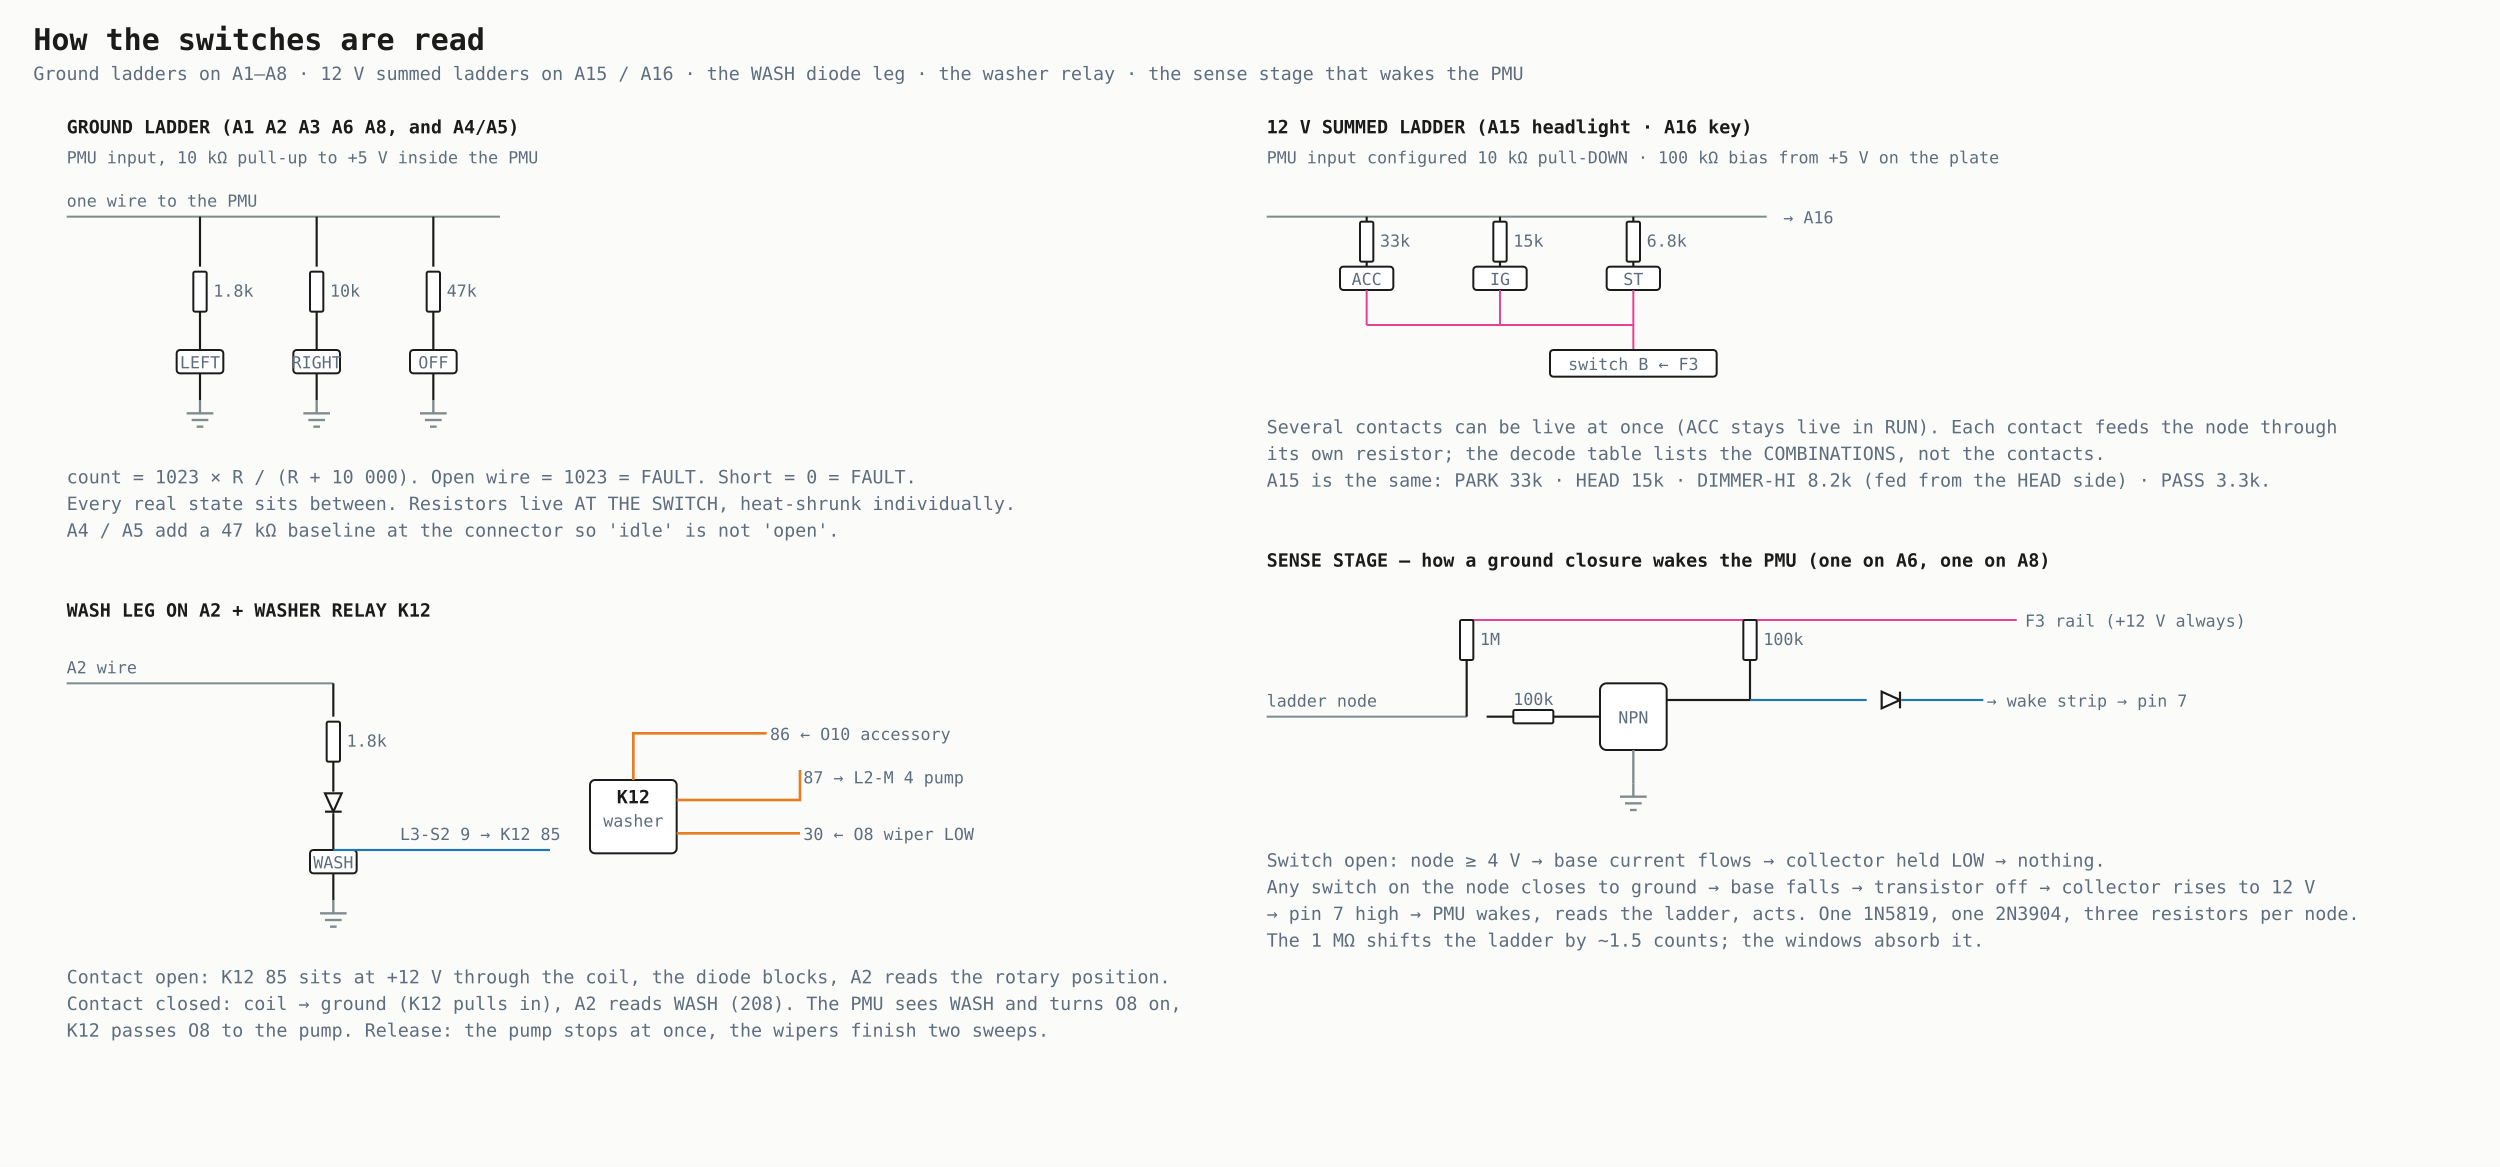
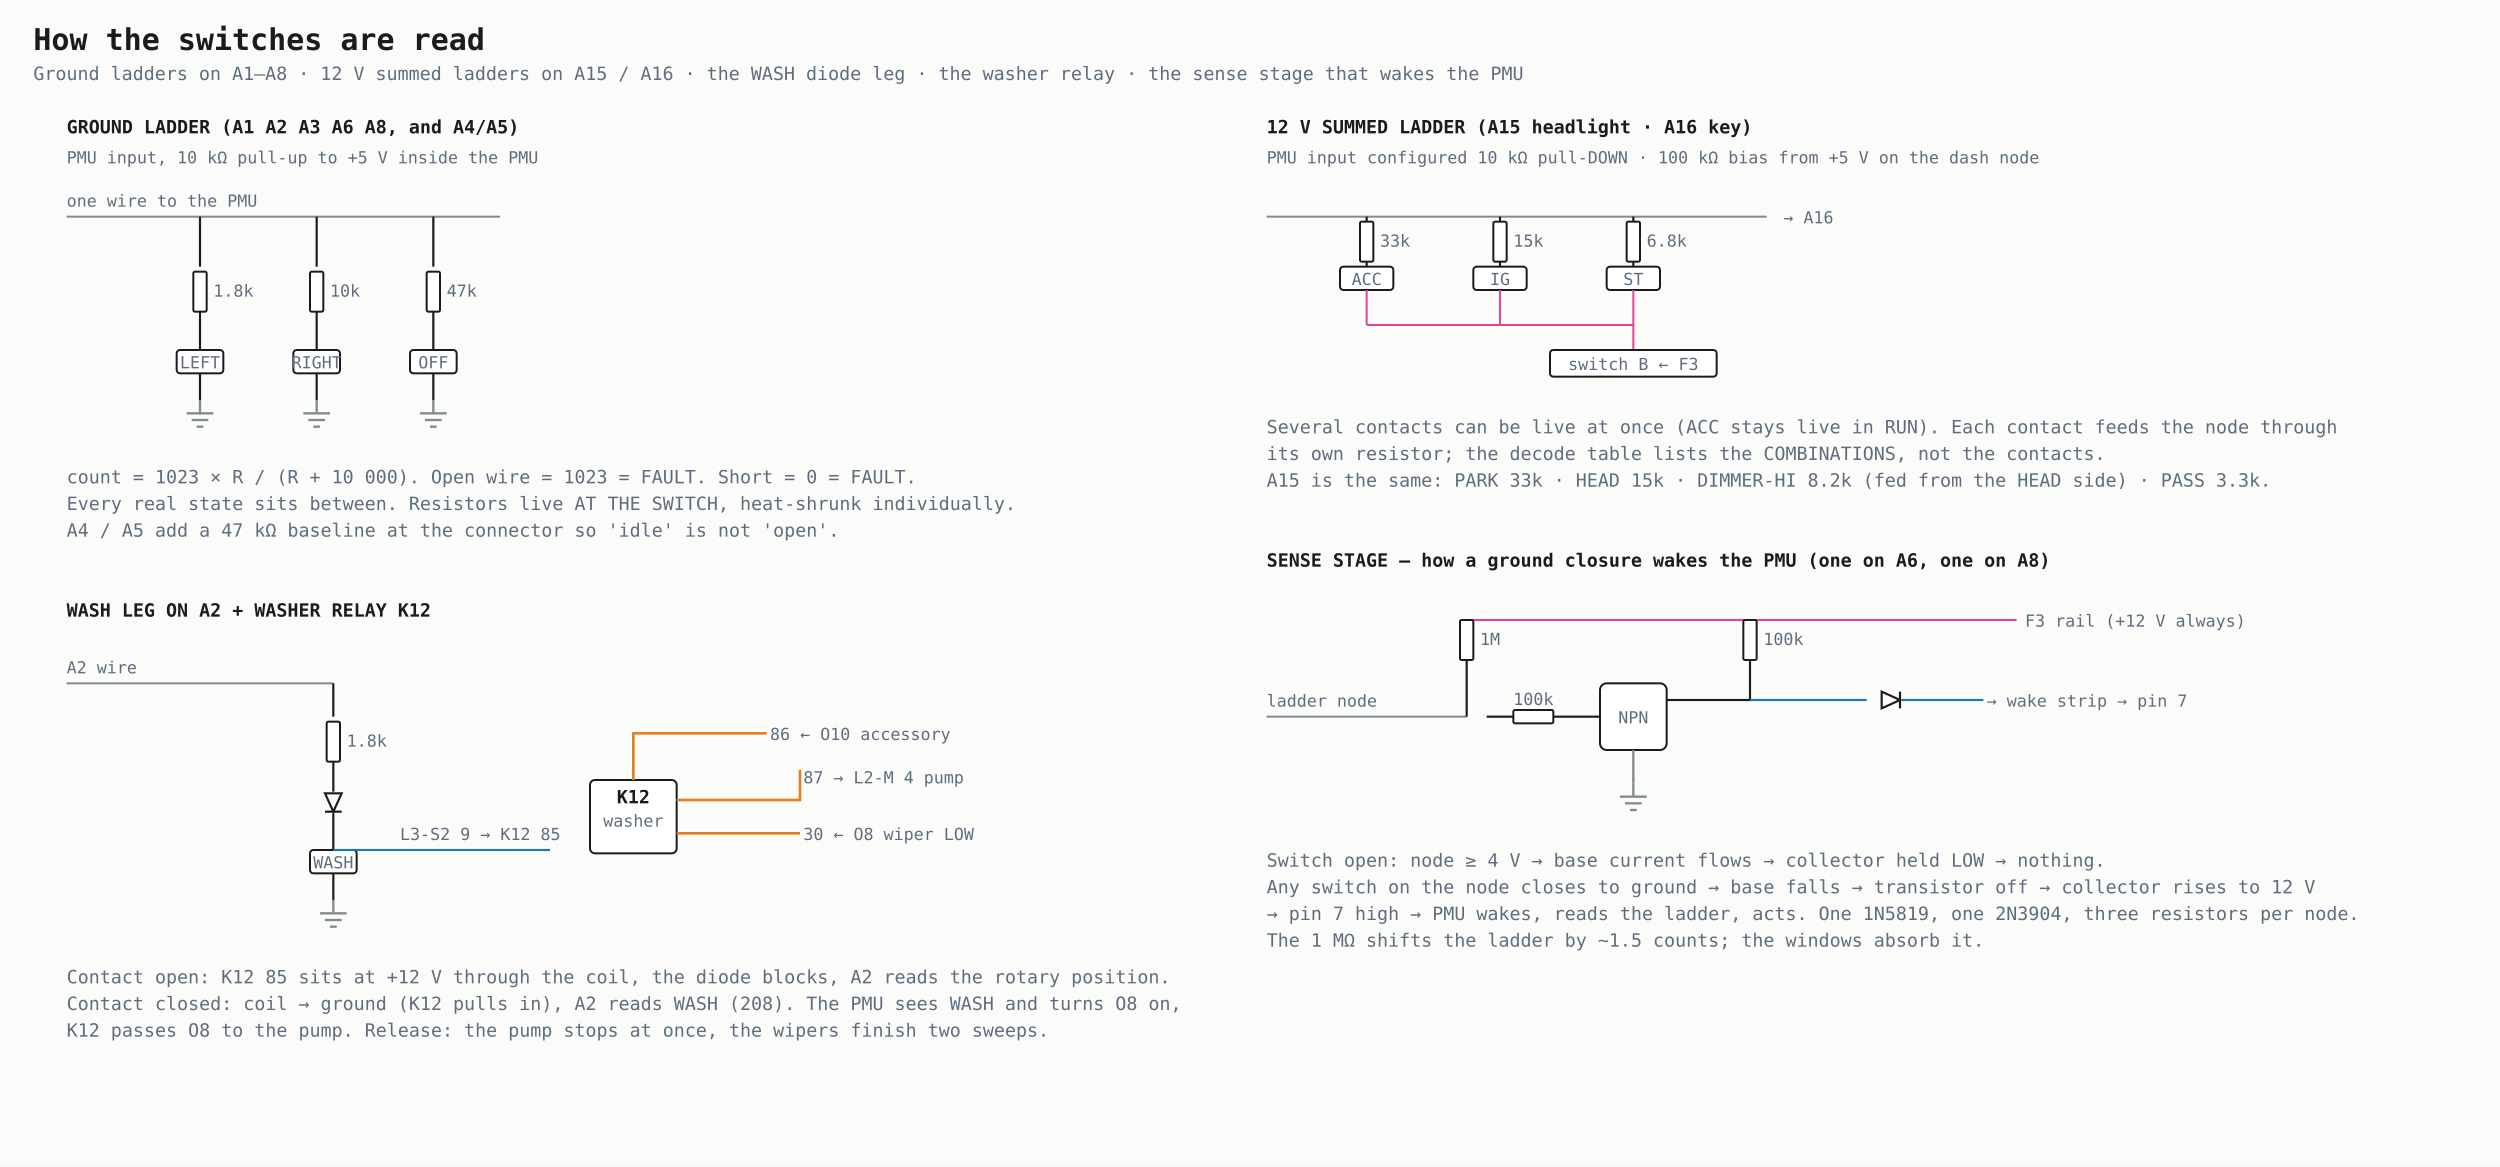
<svg xmlns="http://www.w3.org/2000/svg" width="1500" height="700" viewBox="0 0 1500 700" font-family="ui-monospace, Menlo, Consolas, 'DejaVu Sans Mono', monospace" font-size="11">
  <style>
.t{fill:#1b1b1b}.d{fill:#5d6d7e}.h{font-weight:700;fill:#1b1b1b}.w{fill:#fff}
.box{fill:#fff;stroke:#1b1b1b;stroke-width:1.2}
.zone{fill:#f4f6f6;stroke:#5d6d7e;stroke-width:1;stroke-dasharray:4 3}
.hdr{fill:#1b1b1b}
.pwr{stroke:#c0392b;stroke-width:3;fill:none}
.pwr2{stroke:#c0392b;stroke-width:1.8;fill:none}
.sig{stroke:#1b1b1b;stroke-width:1.3;fill:none}
.cap{stroke:#7f8c8d;stroke-width:1.2;fill:none;stroke-dasharray:4 3}
.gnd{stroke:#7f8c8d;stroke-width:1.4;fill:none}
.can{stroke:#1f77b4;stroke-width:1.4;fill:none;stroke-dasharray:6 3}
.blu{stroke:#1f77b4;stroke-width:1.3;fill:none}
.org{stroke:#e67e22;stroke-width:1.6;fill:none}
.vio{stroke:#8e44ad;stroke-width:1.3;fill:none}
.gry{stroke:#7f8c8d;stroke-width:1.2;fill:none}
.pnk{stroke:#e84393;stroke-width:1.2;fill:none}
.red{stroke:#c0392b;stroke-width:1.6;fill:none}
.s{font-size:10;fill:#5d6d7e}.b{fill:#1f77b4}.r{fill:#c0392b}
.mono{font-family:ui-monospace, Menlo, Consolas, 'DejaVu Sans Mono', monospace}
</style>
  <rect width="1500" height="700" fill="#fbfbf9" />
  <text x="20" y="30" font-size="18" class="h">How the switches are read</text>
  <text x="20" y="48" class="d">Ground ladders on A1–A8 · 12 V summed ladders on A15 / A16 · the WASH diode leg · the washer relay · the sense stage that wakes the PMU</text>
  <text x="40.0" y="80.0" class="h">GROUND LADDER (A1 A2 A3 A6 A8, and A4/A5)</text>
  <text x="40.0" y="98.0" class="s">PMU input, 10 kΩ pull-up to +5 V inside the PMU</text>
  <path d="M 40.0 130.0 L 300.0 130.0" class="gry" />
  <text x="40.0" y="124.0" class="s">one wire to the PMU</text>
  <path d="M 120.0 130.0 L 120.0 160.0" class="sig" />
  <rect x="116.0" y="163.0" width="8.0" height="24.0" rx="1" class="box" />
  <text x="128.0" y="178.0" class="s">1.8k</text>
  <path d="M 120.0 187.0 L 120.0 210.0" class="sig" />
  <rect x="106.0" y="210.0" width="28.0" height="14.0" rx="2" class="box" />
  <text x="120.0" y="221.0" class="s" text-anchor="middle">LEFT</text>
  <path d="M 120.0 224.0 L 120.0 240.0" class="sig" />
  <line x1="120.0" y1="240.0" x2="120.0" y2="248.0" class="gnd" />
  <line x1="112.0" y1="248.0" x2="128.0" y2="248.0" class="gnd" />
  <line x1="115.0" y1="252.0" x2="125.0" y2="252.0" class="gnd" />
  <line x1="118.0" y1="256.0" x2="122.0" y2="256.0" class="gnd" />
  <path d="M 190.0 130.0 L 190.0 160.0" class="sig" />
  <rect x="186.0" y="163.0" width="8.0" height="24.0" rx="1" class="box" />
  <text x="198.0" y="178.0" class="s">10k</text>
  <path d="M 190.0 187.0 L 190.0 210.0" class="sig" />
  <rect x="176.0" y="210.0" width="28.0" height="14.0" rx="2" class="box" />
  <text x="190.0" y="221.0" class="s" text-anchor="middle">RIGHT</text>
  <path d="M 190.0 224.0 L 190.0 240.0" class="sig" />
  <line x1="190.0" y1="240.0" x2="190.0" y2="248.0" class="gnd" />
  <line x1="182.0" y1="248.0" x2="198.0" y2="248.0" class="gnd" />
  <line x1="185.0" y1="252.0" x2="195.0" y2="252.0" class="gnd" />
  <line x1="188.0" y1="256.0" x2="192.0" y2="256.0" class="gnd" />
  <path d="M 260.0 130.0 L 260.0 160.0" class="sig" />
  <rect x="256.0" y="163.0" width="8.0" height="24.0" rx="1" class="box" />
  <text x="268.0" y="178.0" class="s">47k</text>
  <path d="M 260.0 187.0 L 260.0 210.0" class="sig" />
  <rect x="246.0" y="210.0" width="28.0" height="14.0" rx="2" class="box" />
  <text x="260.0" y="221.0" class="s" text-anchor="middle">OFF</text>
  <path d="M 260.0 224.0 L 260.0 240.0" class="sig" />
  <line x1="260.0" y1="240.0" x2="260.0" y2="248.0" class="gnd" />
  <line x1="252.0" y1="248.0" x2="268.0" y2="248.0" class="gnd" />
  <line x1="255.0" y1="252.0" x2="265.0" y2="252.0" class="gnd" />
  <line x1="258.0" y1="256.0" x2="262.0" y2="256.0" class="gnd" />
  <text x="40.0" y="290.0" class="d">count = 1023 × R / (R + 10 000). Open wire = 1023 = FAULT. Short = 0 = FAULT.</text>
  <text x="40.0" y="306.0" class="d">Every real state sits between. Resistors live AT THE SWITCH, heat-shrunk individually.</text>
  <text x="40.0" y="322.0" class="d">A4 / A5 add a 47 kΩ baseline at the connector so 'idle' is not 'open'.</text>
  <text x="40.0" y="370.0" class="h">WASH LEG ON A2 + WASHER RELAY K12</text>
  <path d="M 40.0 410.0 L 200.0 410.0" class="gry" />
  <text x="40.0" y="404.0" class="s">A2 wire</text>
  <path d="M 200.0 410.0 L 200.0 430.0" class="sig" />
  <rect x="196.0" y="433.0" width="8.0" height="24.0" rx="1" class="box" />
  <text x="208.0" y="448.0" class="s">1.8k</text>
  <path d="M 200.0 457.0 L 200.0 475.0" class="sig" />
  <path d="M 195.0 476.0 L 205.0 476.0 L 200.0 487.0 Z" class="sig" />
  <line x1="195.0" y1="487.0" x2="205.0" y2="487.0" class="sig" />
  <path d="M 200.0 488.0 L 200.0 510.0" class="sig" />
  <rect x="186.0" y="510.0" width="28.0" height="14.0" rx="2" class="box" />
  <text x="200.0" y="521.0" class="s" text-anchor="middle">WASH</text>
  <path d="M 200.0 524.0 L 200.0 540.0" class="sig" />
  <line x1="200.0" y1="540.0" x2="200.0" y2="548.0" class="gnd" />
  <line x1="192.0" y1="548.0" x2="208.0" y2="548.0" class="gnd" />
  <line x1="195.0" y1="552.0" x2="205.0" y2="552.0" class="gnd" />
  <line x1="198.0" y1="556.0" x2="202.0" y2="556.0" class="gnd" />
  <path d="M 200.0 510.0 L 330.0 510.0" class="blu" />
  <text x="240.0" y="504.0" class="s">L3-S2 9 → K12 85</text>
  <rect x="354.0" y="468.0" width="52.0" height="44.0" rx="3" class="box" />
  <text x="380.0" y="482.0" class="h" text-anchor="middle">K12</text>
  <text x="380.0" y="496.0" class="s" text-anchor="middle">washer</text>
  <path d="M 380.0 468.0 L 380.0 440.0 L 460.0 440.0" class="org" />
  <text x="462.0" y="444.0" class="s">86 ← O10 accessory</text>
  <path d="M 406.0 500.0 L 480.0 500.0" class="org" />
  <text x="482.0" y="504.0" class="s">30 ← O8 wiper LOW</text>
  <path d="M 406.0 480.0 L 480.0 480.0 L 480.0 462.0" class="org" />
  <text x="482.0" y="470.0" class="s">87 → L2-M 4 pump</text>
  <text x="40.0" y="590.0" class="d">Contact open: K12 85 sits at +12 V through the coil, the diode blocks, A2 reads the rotary position.</text>
  <text x="40.0" y="606.0" class="d">Contact closed: coil → ground (K12 pulls in), A2 reads WASH (208). The PMU sees WASH and turns O8 on,</text>
  <text x="40.0" y="622.0" class="d">K12 passes O8 to the pump. Release: the pump stops at once, the wipers finish two sweeps.</text>
  <text x="760.0" y="80.0" class="h">12 V SUMMED LADDER (A15 headlight · A16 key)</text>
-   <text x="760.0" y="98.0" class="s">PMU input configured 10 kΩ pull-DOWN · 100 kΩ bias from +5 V on the plate</text>
+   <text x="760.0" y="98.0" class="s">PMU input configured 10 kΩ pull-DOWN · 100 kΩ bias from +5 V on the dash node</text>
  <path d="M 760.0 130.0 L 1060.0 130.0" class="gry" />
  <text x="1070.0" y="134.0" class="s">→ A16</text>
  <rect x="804.0" y="160.0" width="32.0" height="14.0" rx="2" class="box" />
  <text x="820.0" y="171.0" class="s" text-anchor="middle">ACC</text>
  <path d="M 820.0 160.0 L 820.0 150.0" class="sig" />
  <rect x="816.0" y="133.0" width="8.0" height="24.0" rx="1" class="box" />
  <text x="828.0" y="148.0" class="s">33k</text>
  <path d="M 820.0 133.0 L 820.0 130.0" class="sig" />
  <path d="M 820.0 174.0 L 820.0 195.0" class="pnk" />
  <rect x="884.0" y="160.0" width="32.0" height="14.0" rx="2" class="box" />
  <text x="900.0" y="171.0" class="s" text-anchor="middle">IG</text>
  <path d="M 900.0 160.0 L 900.0 150.0" class="sig" />
  <rect x="896.0" y="133.0" width="8.0" height="24.0" rx="1" class="box" />
  <text x="908.0" y="148.0" class="s">15k</text>
  <path d="M 900.0 133.0 L 900.0 130.0" class="sig" />
  <path d="M 900.0 174.0 L 900.0 195.0" class="pnk" />
  <rect x="964.0" y="160.0" width="32.0" height="14.0" rx="2" class="box" />
  <text x="980.0" y="171.0" class="s" text-anchor="middle">ST</text>
  <path d="M 980.0 160.0 L 980.0 150.0" class="sig" />
  <rect x="976.0" y="133.0" width="8.0" height="24.0" rx="1" class="box" />
  <text x="988.0" y="148.0" class="s">6.8k</text>
  <path d="M 980.0 133.0 L 980.0 130.0" class="sig" />
  <path d="M 980.0 174.0 L 980.0 195.0" class="pnk" />
  <path d="M 820.0 195.0 L 980.0 195.0 L 980.0 210.0" class="pnk" />
  <rect x="930.0" y="210.0" width="100.0" height="16.0" rx="2" class="box" />
  <text x="980.0" y="222.0" class="s" text-anchor="middle">switch B ← F3</text>
  <text x="760.0" y="260.0" class="d">Several contacts can be live at once (ACC stays live in RUN). Each contact feeds the node through</text>
  <text x="760.0" y="276.0" class="d">its own resistor; the decode table lists the COMBINATIONS, not the contacts.</text>
  <text x="760.0" y="292.0" class="d">A15 is the same: PARK 33k · HEAD 15k · DIMMER-HI 8.2k (fed from the HEAD side) · PASS 3.3k.</text>
  <text x="760.0" y="340.0" class="h">SENSE STAGE — how a ground closure wakes the PMU (one on A6, one on A8)</text>
  <path d="M 1010.0 372.0 L 1010.0 372.0" class="pnk" />
  <path d="M 880.0 380.0 L 880.0 372.0 L 1210.0 372.0" class="pnk" />
  <text x="1215.0" y="376.0" class="s">F3 rail (+12 V always)</text>
  <path d="M 760.0 430.0 L 880.0 430.0" class="gry" />
  <text x="760.0" y="424.0" class="s">ladder node</text>
  <path d="M 880.0 430.0 L 880.0 392.0" class="sig" />
  <rect x="876.0" y="372.0" width="8.0" height="24.0" rx="1" class="box" />
  <text x="888.0" y="387.0" class="s">1M</text>
  <rect x="908.0" y="426.0" width="24.0" height="8.0" rx="1" class="box" />
  <text x="920.0" y="423.0" class="s" text-anchor="middle">100k</text>
  <path d="M 892.0 430.0 L 908.0 430.0" class="sig" />
  <path d="M 932.0 430.0 L 960.0 430.0" class="sig" />
  <rect x="960.0" y="410.0" width="40.0" height="40.0" rx="4" class="box" />
  <text x="980.0" y="434.0" class="s" text-anchor="middle">NPN</text>
  <path d="M 1000.0 420.0 L 1050.0 420.0 L 1050.0 396.0" class="sig" />
  <rect x="1046.0" y="372.0" width="8.0" height="24.0" rx="1" class="box" />
  <text x="1058.0" y="387.0" class="s">100k</text>
  <path d="M 1050.0 372.0 L 1050.0 372.0" class="pnk" />
  <path d="M 1050.0 420.0 L 1120.0 420.0" class="blu" />
  <path d="M 1129.0 415.0 L 1129.0 425.0 L 1140.0 420.0 Z" class="sig" />
  <line x1="1140.0" y1="415.0" x2="1140.0" y2="425.0" class="sig" />
  <path d="M 1141.0 420.0 L 1190.0 420.0" class="blu" />
  <text x="1192.0" y="424.0" class="s">→ wake strip → pin 7</text>
  <path d="M 980.0 450.0 L 980.0 470.0" class="gnd" />
  <line x1="980.0" y1="470.0" x2="980.0" y2="478.0" class="gnd" />
  <line x1="972.0" y1="478.0" x2="988.0" y2="478.0" class="gnd" />
  <line x1="975.0" y1="482.0" x2="985.0" y2="482.0" class="gnd" />
  <line x1="978.0" y1="486.0" x2="982.0" y2="486.0" class="gnd" />
  <text x="760.0" y="520.0" class="d">Switch open: node ≥ 4 V → base current flows → collector held LOW → nothing.</text>
  <text x="760.0" y="536.0" class="d">Any switch on the node closes to ground → base falls → transistor off → collector rises to 12 V</text>
  <text x="760.0" y="552.0" class="d">→ pin 7 high → PMU wakes, reads the ladder, acts. One 1N5819, one 2N3904, three resistors per node.</text>
  <text x="760.0" y="568.0" class="d">The 1 MΩ shifts the ladder by ~1.5 counts; the windows absorb it.</text>
</svg>
